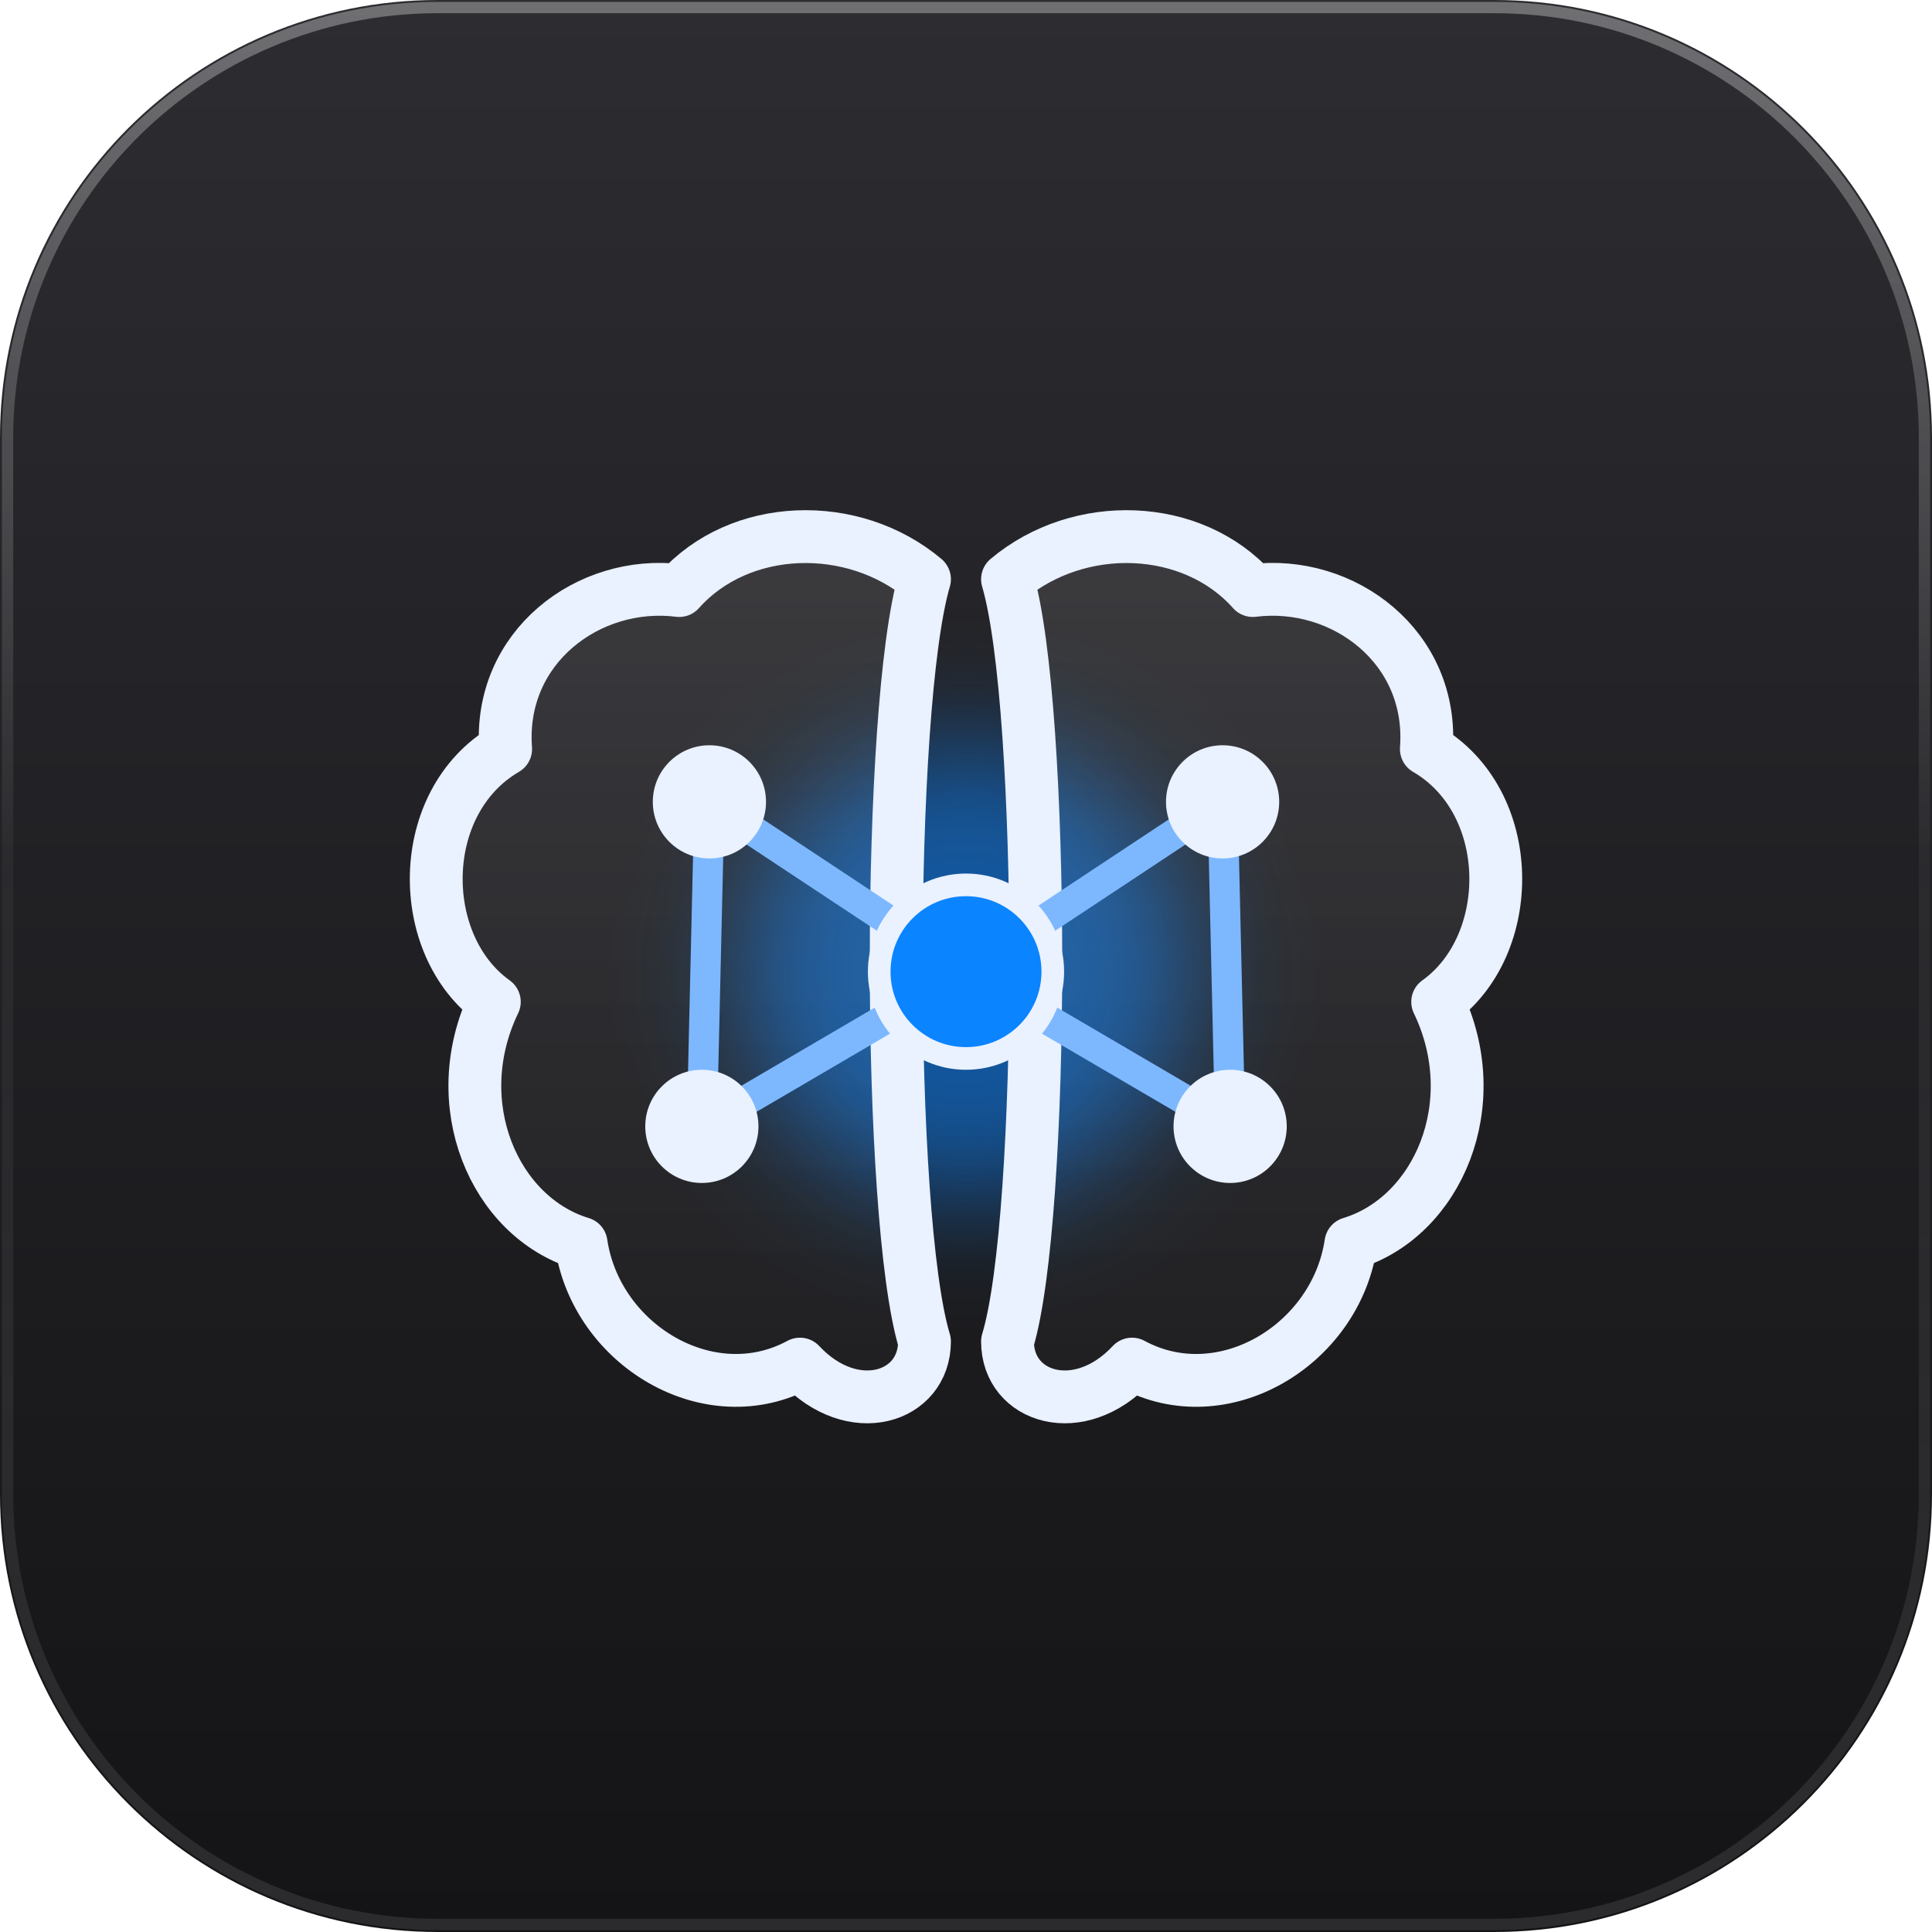
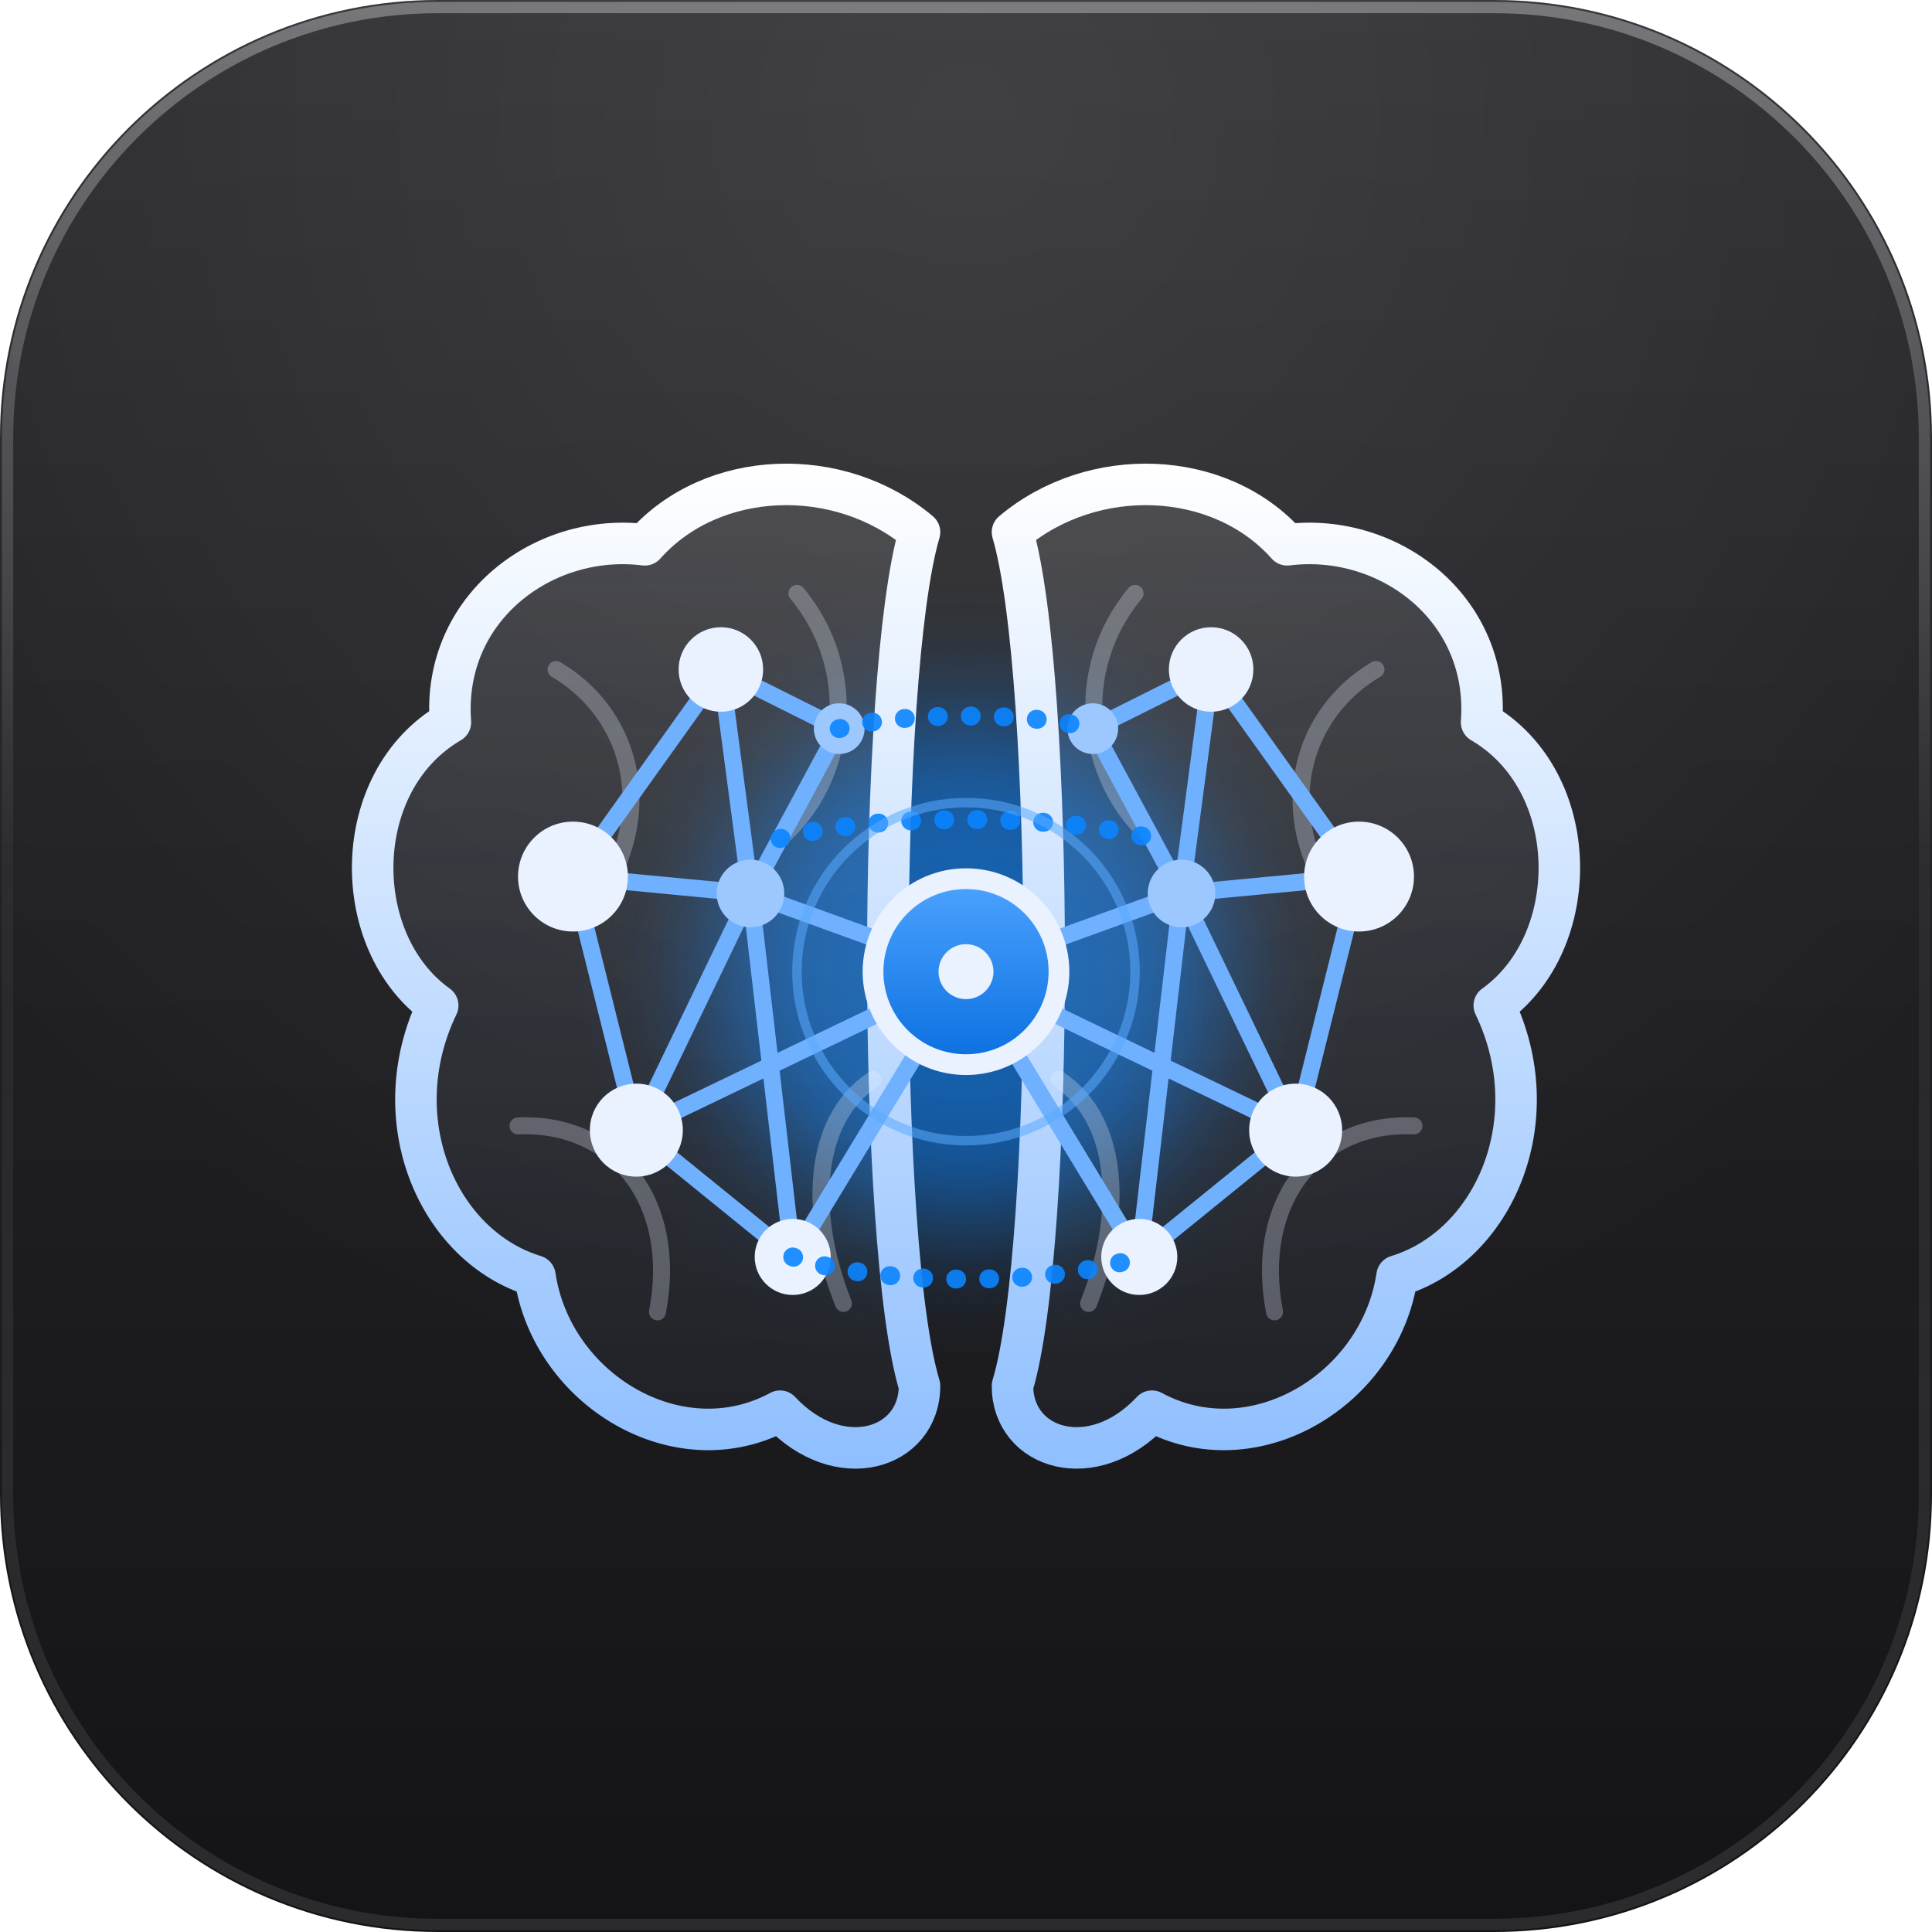
<svg xmlns="http://www.w3.org/2000/svg" width="1024" height="1024" viewBox="0 0 1024 1024">
  <defs>
    <linearGradient id="linear-gradient-1" x1="512" y1="0" x2="512" y2="1024" gradientUnits="userSpaceOnUse">
      <stop offset="0" stop-color="#2c2c31" />
      <stop offset="1" stop-color="#141416" />
    </linearGradient>
-     <filter id="filter-1" filterUnits="userSpaceOnUse" x="300" y="303" width="424" height="424" color-interpolation-filters="sRGB">
-       <feGaussianBlur in="SourceGraphic" stdDeviation="30" />
-     </filter>
-     <linearGradient id="linear-gradient-2" x1="360.606" y1="284.412" x2="360.606" y2="740.377" gradientUnits="userSpaceOnUse">
-       <stop offset="0" stop-color="#ffffff" stop-opacity="0.1" />
-       <stop offset="1" stop-color="#ffffff" stop-opacity="0.02" />
-     </linearGradient>
-     <linearGradient id="linear-gradient-3" x1="663.394" y1="284.412" x2="663.394" y2="740.377" gradientUnits="userSpaceOnUse">
-       <stop offset="0" stop-color="#ffffff" stop-opacity="0.1" />
-       <stop offset="1" stop-color="#ffffff" stop-opacity="0.02" />
-     </linearGradient>
-     <linearGradient id="linear-gradient-4" x1="512" y1="1" x2="512" y2="1023" gradientUnits="userSpaceOnUse">
+     <linearGradient id="linear-gradient-2" x1="512" y1="1" x2="512" y2="1023" gradientUnits="userSpaceOnUse">
      <stop offset="0" stop-color="#ffffff" stop-opacity="0.32" />
      <stop offset="0.45" stop-color="#ffffff" stop-opacity="0.04" />
      <stop offset="1" stop-color="#ffffff" stop-opacity="0.1" />
    </linearGradient>
+     <radialGradient id="radial-gradient-1" cx="512" cy="60" r="700" gradientUnits="userSpaceOnUse">
+       <stop offset="0" stop-color="#ffffff" stop-opacity="0.1" />
+       <stop offset="1" stop-color="#ffffff" stop-opacity="0" />
+     </radialGradient>
+     <filter id="filter-1" filterUnits="userSpaceOnUse" x="279.6" y="282.6" width="464.8" height="464.8" color-interpolation-filters="sRGB">
+       <feGaussianBlur in="SourceGraphic" stdDeviation="32" />
+     </filter>
+     <linearGradient id="linear-gradient-3" x1="342.439" y1="256.741" x2="342.439" y2="767.423" gradientUnits="userSpaceOnUse">
+       <stop offset="0" stop-color="#ffffff" stop-opacity="0.12" />
+       <stop offset="1" stop-color="#8cbbff" stop-opacity="0.04" />
+     </linearGradient>
+     <linearGradient id="linear-gradient-4" x1="342.439" y1="245.741" x2="342.439" y2="778.423" gradientUnits="userSpaceOnUse">
+       <stop offset="0" stop-color="#ffffff" />
+       <stop offset="1" stop-color="#8fbfff" />
+     </linearGradient>
+     <linearGradient id="linear-gradient-5" x1="681.561" y1="256.741" x2="681.561" y2="767.423" gradientUnits="userSpaceOnUse">
+       <stop offset="0" stop-color="#ffffff" stop-opacity="0.12" />
+       <stop offset="1" stop-color="#8cbbff" stop-opacity="0.04" />
+     </linearGradient>
+     <linearGradient id="linear-gradient-6" x1="681.561" y1="244.421" x2="681.561" y2="779.743" gradientUnits="userSpaceOnUse">
+       <stop offset="0" stop-color="#ffffff" />
+       <stop offset="1" stop-color="#8fbfff" />
+     </linearGradient>
+     <linearGradient id="linear-gradient-7" x1="512" y1="465.72" x2="512" y2="564.28" gradientUnits="userSpaceOnUse">
+       <stop offset="0" stop-color="#4da3ff" />
+       <stop offset="1" stop-color="#0a6fe0" />
+     </linearGradient>
  </defs>
  <g id="Layer_1" data-name="Layer 1">
    <path id="Tile" d="M232 0 L792 0 C920.13 0 1024 103.87 1024 232 L1024 792 C1024 920.13 920.13 1024 792 1024 L232 1024 C103.87 1024 0 920.13 0 792 L0 232 C0 103.87 103.87 0 232 0 Z" fill="url(#linear-gradient-1)" />
+     <path id="Glass_edge" data-name="Glass edge" d="M232 4 L792 4 C917.921 4 1020 106.079 1020 232 L1020 792 C1020 917.921 917.921 1020 792 1020 L232 1020 C106.079 1020 4 917.921 4 792 L4 232 C4 106.079 106.079 4 232 4 Z" fill="none" stroke="url(#linear-gradient-2)" stroke-width="6" stroke-miterlimit="10" />
+     <path id="Tile_light" data-name="Tile light" d="M232 0 L792 0 C920.13 0 1024 103.87 1024 232 L1024 792 C1024 920.13 920.13 1024 792 1024 L232 1024 C103.87 1024 0 920.13 0 792 L0 232 C0 103.87 103.87 0 232 0 Z" fill="url(#radial-gradient-1)" />
    <g filter="url(#filter-1)">
-       <circle id="Hub_glow" data-name="Hub glow" cx="512" cy="515" r="120" fill="#0a84ff" opacity="0.55" />
+       <circle id="Hub_glow" data-name="Hub glow" cx="512" cy="515" r="134.4" fill="#0a84ff" opacity="0.6" />
    </g>
-     <path id="Left_hemisphere" data-name="Left hemisphere" d="M490 307 C452 275 392 277 360 313 C312 307 264 343 268 397 C220 425 220 501 262 531 C236 585 262 645 308 659 C316 713 376 749 424 723 C452 753 490 741 490 711 C470 645 470 375 490 307 Z" fill="url(#linear-gradient-2)" stroke="#eaf1ff" stroke-width="28" stroke-linecap="round" stroke-linejoin="round" />
-     <path id="Right_hemisphere" data-name="Right hemisphere" d="M534 307 C572 275 632 277 664 313 C712 307 760 343 756 397 C804 425 804 501 762 531 C788 585 762 645 716 659 C708 713 648 749 600 723 C572 753 534 741 534 711 C554 645 554 375 534 307 Z" fill="url(#linear-gradient-3)" stroke="#eaf1ff" stroke-width="28" stroke-linecap="round" stroke-linejoin="round" />
-     <polyline id="Left_links" data-name="Left links" points="512,515 376,425 372,597 512,515" fill="none" stroke="#7db8ff" stroke-width="16" stroke-linecap="round" stroke-linejoin="round" />
-     <polyline id="Right_links" data-name="Right links" points="512,515 648,425 652,597 512,515" fill="none" stroke="#7db8ff" stroke-width="16" stroke-linecap="round" stroke-linejoin="round" />
-     <circle id="Node_L1" data-name="Node L1" cx="376" cy="425" r="30" fill="#eaf1ff" />
-     <circle id="Node_L1-2" data-name="Node L1" cx="648" cy="425" r="30" fill="#eaf1ff" />
-     <circle id="Node_L2" data-name="Node L2" cx="372" cy="597" r="30" fill="#eaf1ff" />
-     <circle id="Node_L2-2" data-name="Node L2" cx="652" cy="597" r="30" fill="#eaf1ff" />
-     <circle id="Hub" cx="512" cy="515" r="46" fill="#0a84ff" stroke="#eaf1ff" stroke-width="12" stroke-miterlimit="10" />
-     <path id="Glass_edge" data-name="Glass edge" d="M232 4 L792 4 C917.921 4 1020 106.079 1020 232 L1020 792 C1020 917.921 917.921 1020 792 1020 L232 1020 C106.079 1020 4 917.921 4 792 L4 232 C4 106.079 106.079 4 232 4 Z" fill="none" stroke="url(#linear-gradient-4)" stroke-width="6" stroke-miterlimit="10" />
+     <path id="Left_lobe" data-name="Left lobe" d="M487.36 282.04 C444.8 246.2 377.6 248.44 341.76 288.76 C288 282.04 234.24 322.36 238.72 382.84 C184.96 414.2 184.96 499.32 232 532.92 C202.88 593.4 232 660.6 283.52 676.28 C292.48 736.76 359.68 777.08 413.44 747.96 C444.8 781.56 487.36 768.12 487.36 734.52 C464.96 660.6 464.96 358.2 487.36 282.04 Z" fill="url(#linear-gradient-3)" stroke="url(#linear-gradient-4)" stroke-width="22" stroke-linecap="round" stroke-linejoin="round" />
+     <path id="Left_lobe-2" data-name="Left lobe" d="M536.64 282.04 C579.2 246.2 646.4 248.44 682.24 288.76 C736 282.04 789.76 322.36 785.28 382.84 C839.04 414.2 839.04 499.32 792 532.92 C821.12 593.4 792 660.6 740.48 676.28 C731.52 736.76 664.32 777.08 610.56 747.96 C579.2 781.56 536.64 768.12 536.64 734.52 C559.04 660.6 559.04 358.2 536.64 282.04 Z" fill="url(#linear-gradient-5)" stroke="url(#linear-gradient-6)" stroke-width="22" stroke-linecap="round" stroke-linejoin="round" />
+     <path id="Sulcus_1" data-name="Sulcus 1" d="M294.72 354.84 C332.8 377.24 348.48 426.52 319.36 473.56" fill="none" stroke="#eaf1ff" stroke-width="9" stroke-linecap="round" stroke-miterlimit="10" opacity="0.28" />
+     <path id="Sulcus_1-2" data-name="Sulcus 1" d="M729.28 354.84 C691.2 377.24 675.52 426.52 704.64 473.56" fill="none" stroke="#eaf1ff" stroke-width="9" stroke-linecap="round" stroke-miterlimit="10" opacity="0.28" />
+     <path id="Sulcus_2" data-name="Sulcus 2" d="M422.4 314.52 C456 354.84 449.28 413.08 413.44 444.44" fill="none" stroke="#eaf1ff" stroke-width="9" stroke-linecap="round" stroke-miterlimit="10" opacity="0.28" />
+     <path id="Sulcus_2-2" data-name="Sulcus 2" d="M601.6 314.52 C568 354.84 574.72 413.08 610.56 444.44" fill="none" stroke="#eaf1ff" stroke-width="9" stroke-linecap="round" stroke-miterlimit="10" opacity="0.28" />
+     <path id="Sulcus_3" data-name="Sulcus 3" d="M274.56 596.76 C326.08 594.52 359.68 637.08 348.48 695.32" fill="none" stroke="#eaf1ff" stroke-width="9" stroke-linecap="round" stroke-miterlimit="10" opacity="0.28" />
+     <path id="Sulcus_3-2" data-name="Sulcus 3" d="M749.44 596.76 C697.92 594.52 664.32 637.08 675.52 695.32" fill="none" stroke="#eaf1ff" stroke-width="9" stroke-linecap="round" stroke-miterlimit="10" opacity="0.28" />
+     <path id="Sulcus_4" data-name="Sulcus 4" d="M462.72 572.12 C429.12 594.52 429.12 646.04 447.04 690.84" fill="none" stroke="#eaf1ff" stroke-width="9" stroke-linecap="round" stroke-miterlimit="10" opacity="0.28" />
+     <path id="Sulcus_4-2" data-name="Sulcus 4" d="M561.28 572.12 C594.88 594.52 594.88 646.04 576.96 690.84" fill="none" stroke="#eaf1ff" stroke-width="9" stroke-linecap="round" stroke-miterlimit="10" opacity="0.28" />
+     <path id="Mesh_links" data-name="Mesh links" d="M303.68 464.6 L382.08 354.84 L444.8 386.2 L397.76 473.56 L303.68 464.6 L337.28 599 L397.76 473.56 L420.16 666.2 L337.28 599 M382.08 354.84 L397.76 473.56 M512 515 L397.76 473.56 M512 515 L337.28 599 M512 515 L420.16 666.2" fill="none" stroke="#6fb1ff" stroke-width="9" stroke-linecap="round" stroke-linejoin="round" />
+     <path id="Mesh_links-2" data-name="Mesh links" d="M720.32 464.6 L641.92 354.84 L579.2 386.2 L626.24 473.56 L720.32 464.6 L686.72 599 L626.24 473.56 L603.84 666.2 L686.72 599 M641.92 354.84 L626.24 473.56 M512 515 L626.24 473.56 M512 515 L686.72 599 M512 515 L603.84 666.2" fill="none" stroke="#6fb1ff" stroke-width="9" stroke-linecap="round" stroke-linejoin="round" />
+     <circle id="Node_A" data-name="Node A" cx="382.08" cy="354.84" r="22.4" fill="#eaf1ff" />
+     <circle id="Node_A-2" data-name="Node A" cx="641.92" cy="354.84" r="22.4" fill="#eaf1ff" />
+     <circle id="Node_B" data-name="Node B" cx="303.68" cy="464.6" r="29.12" fill="#eaf1ff" />
+     <circle id="Node_B-2" data-name="Node B" cx="720.32" cy="464.6" r="29.12" fill="#eaf1ff" />
+     <circle id="Node_C" data-name="Node C" cx="397.76" cy="473.56" r="17.92" fill="#9cc8ff" />
+     <circle id="Node_C-2" data-name="Node C" cx="626.24" cy="473.56" r="17.92" fill="#9cc8ff" />
+     <circle id="Node_D" data-name="Node D" cx="337.28" cy="599" r="24.64" fill="#eaf1ff" />
+     <circle id="Node_D-2" data-name="Node D" cx="686.72" cy="599" r="24.64" fill="#eaf1ff" />
+     <circle id="Node_E" data-name="Node E" cx="420.16" cy="666.2" r="20.16" fill="#eaf1ff" />
+     <circle id="Node_E-2" data-name="Node E" cx="603.84" cy="666.2" r="20.16" fill="#eaf1ff" />
+     <circle id="Node_F" data-name="Node F" cx="444.8" cy="386.2" r="13.44" fill="#9cc8ff" />
+     <circle id="Node_F-2" data-name="Node F" cx="579.2" cy="386.2" r="13.44" fill="#9cc8ff" />
+     <path id="Bridge_links" data-name="Bridge links" d="M444.8 386.2 C478.4 377.24 545.6 377.24 579.2 386.2 M413.44 444.44 C464.96 431 559.04 431 610.56 444.44 M420.16 666.2 C464.96 681.88 559.04 681.88 603.84 666.2" fill="none" stroke="#0a84ff" stroke-width="10" stroke-linecap="round" stroke-miterlimit="10" stroke-dasharray="0.5 17" opacity="0.9" />
+     <circle id="Hub_halo" data-name="Hub halo" cx="512" cy="515" r="89.6" fill="none" stroke="#5aa9ff" stroke-width="5" stroke-miterlimit="10" opacity="0.55" />
+     <circle id="Hub" cx="512" cy="515" r="49.28" fill="url(#linear-gradient-7)" stroke="#eaf1ff" stroke-width="11" stroke-miterlimit="10" />
+     <circle id="Hub_core" data-name="Hub core" cx="512" cy="515" r="14.56" fill="#eaf1ff" />
  </g>
</svg>
